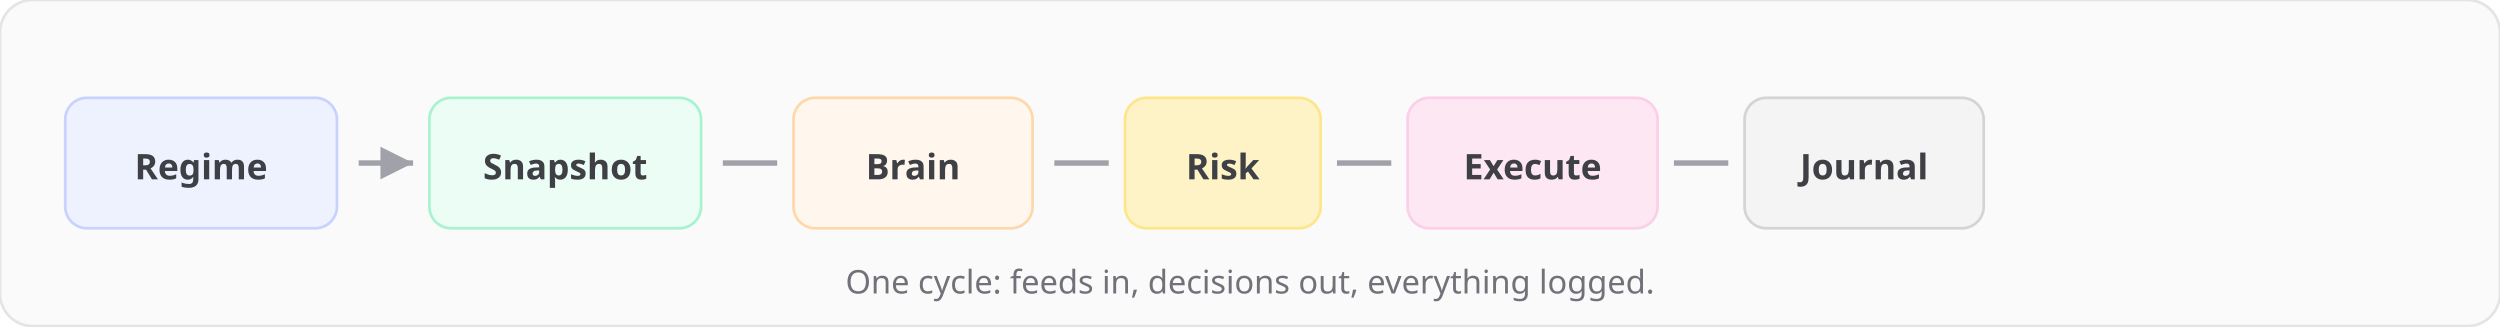
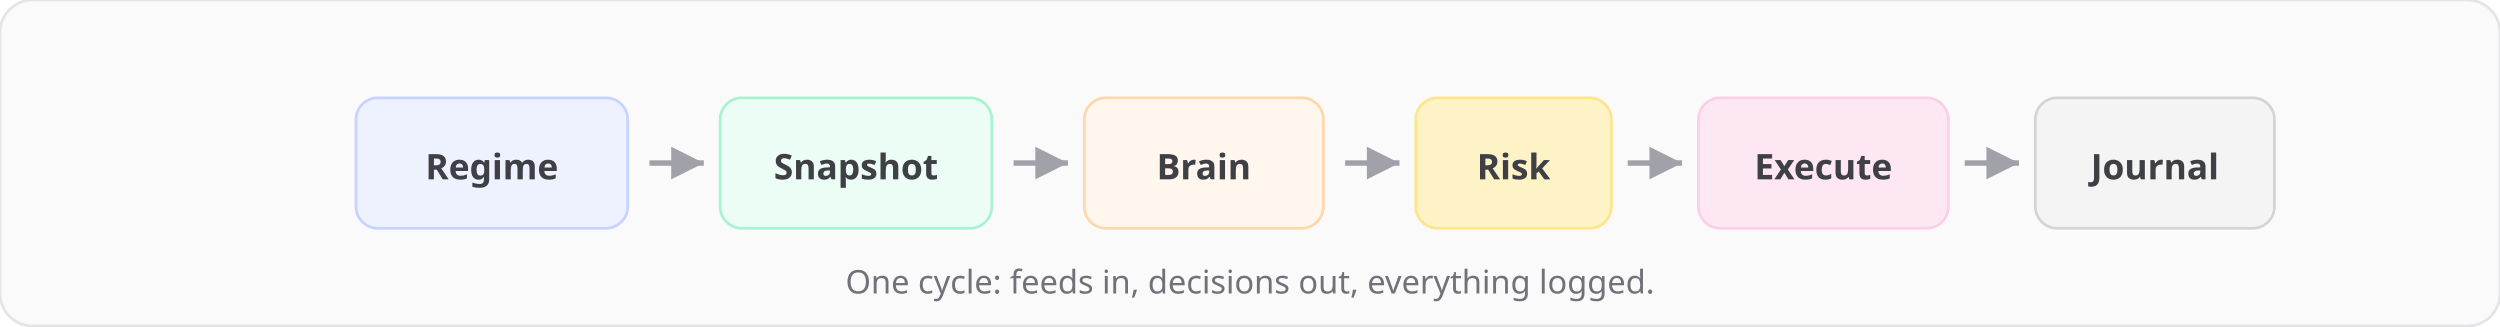
<svg xmlns="http://www.w3.org/2000/svg" width="920" height="120" viewBox="0 0 920 120" role="img" aria-label="Pipeline overview">
  <defs>
    <marker id="arr" markerWidth="8" markerHeight="8" refX="6" refY="3" orient="auto">
      <path d="M0,0 L0,6 L6,3 z" fill="#a1a1aa" />
    </marker>
  </defs>
  <rect width="920" height="120" rx="12" fill="#fafafa" stroke="#e4e4e7" />
-   <g font-family="ui-sans-serif, system-ui, sans-serif" font-size="13" font-weight="600" fill="#3f3f46">
+   <g transform="translate(107,0)" font-family="ui-sans-serif, system-ui, sans-serif" font-size="13" font-weight="600" fill="#3f3f46">
    <rect x="24" y="36" width="100" height="48" rx="8" fill="#eef2ff" stroke="#c7d2fe" />
    <text x="74" y="66" text-anchor="middle">Regime</text>
    <path d="M 132 60 L 152 60" stroke="#a1a1aa" stroke-width="2" marker-end="url(#arr)" />
    <rect x="158" y="36" width="100" height="48" rx="8" fill="#ecfdf5" stroke="#a7f3d0" />
    <text x="208" y="66" text-anchor="middle">Snapshot</text>
-     <path d="M 266 60 L 286 60" stroke="#a1a1aa" stroke-width="2" />
+     <path d="M 266 60 L 286 60" stroke="#a1a1aa" stroke-width="2" marker-end="url(#arr)" />
    <rect x="292" y="36" width="88" height="48" rx="8" fill="#fff7ed" stroke="#fed7aa" />
    <text x="336" y="66" text-anchor="middle">Brain</text>
-     <path d="M 388 60 L 408 60" stroke="#a1a1aa" stroke-width="2" />
+     <path d="M 388 60 L 408 60" stroke="#a1a1aa" stroke-width="2" marker-end="url(#arr)" />
    <rect x="414" y="36" width="72" height="48" rx="8" fill="#fef3c7" stroke="#fde68a" />
    <text x="450" y="66" text-anchor="middle">Risk</text>
-     <path d="M 492 60 L 512 60" stroke="#a1a1aa" stroke-width="2" />
+     <path d="M 492 60 L 512 60" stroke="#a1a1aa" stroke-width="2" marker-end="url(#arr)" />
    <rect x="518" y="36" width="92" height="48" rx="8" fill="#fce7f3" stroke="#fbcfe8" />
    <text x="564" y="66" text-anchor="middle">Execute</text>
-     <path d="M 616 60 L 636 60" stroke="#a1a1aa" stroke-width="2" />
+     <path d="M 616 60 L 636 60" stroke="#a1a1aa" stroke-width="2" marker-end="url(#arr)" />
    <rect x="642" y="36" width="88" height="48" rx="8" fill="#f4f4f5" stroke="#d4d4d8" />
    <text x="686" y="66" text-anchor="middle">Journal</text>
  </g>
  <text x="460" y="108" text-anchor="middle" font-family="ui-sans-serif, system-ui, sans-serif" font-size="12" fill="#71717a">One cycle: feeds in, decisions out, everything logged.</text>
</svg>
